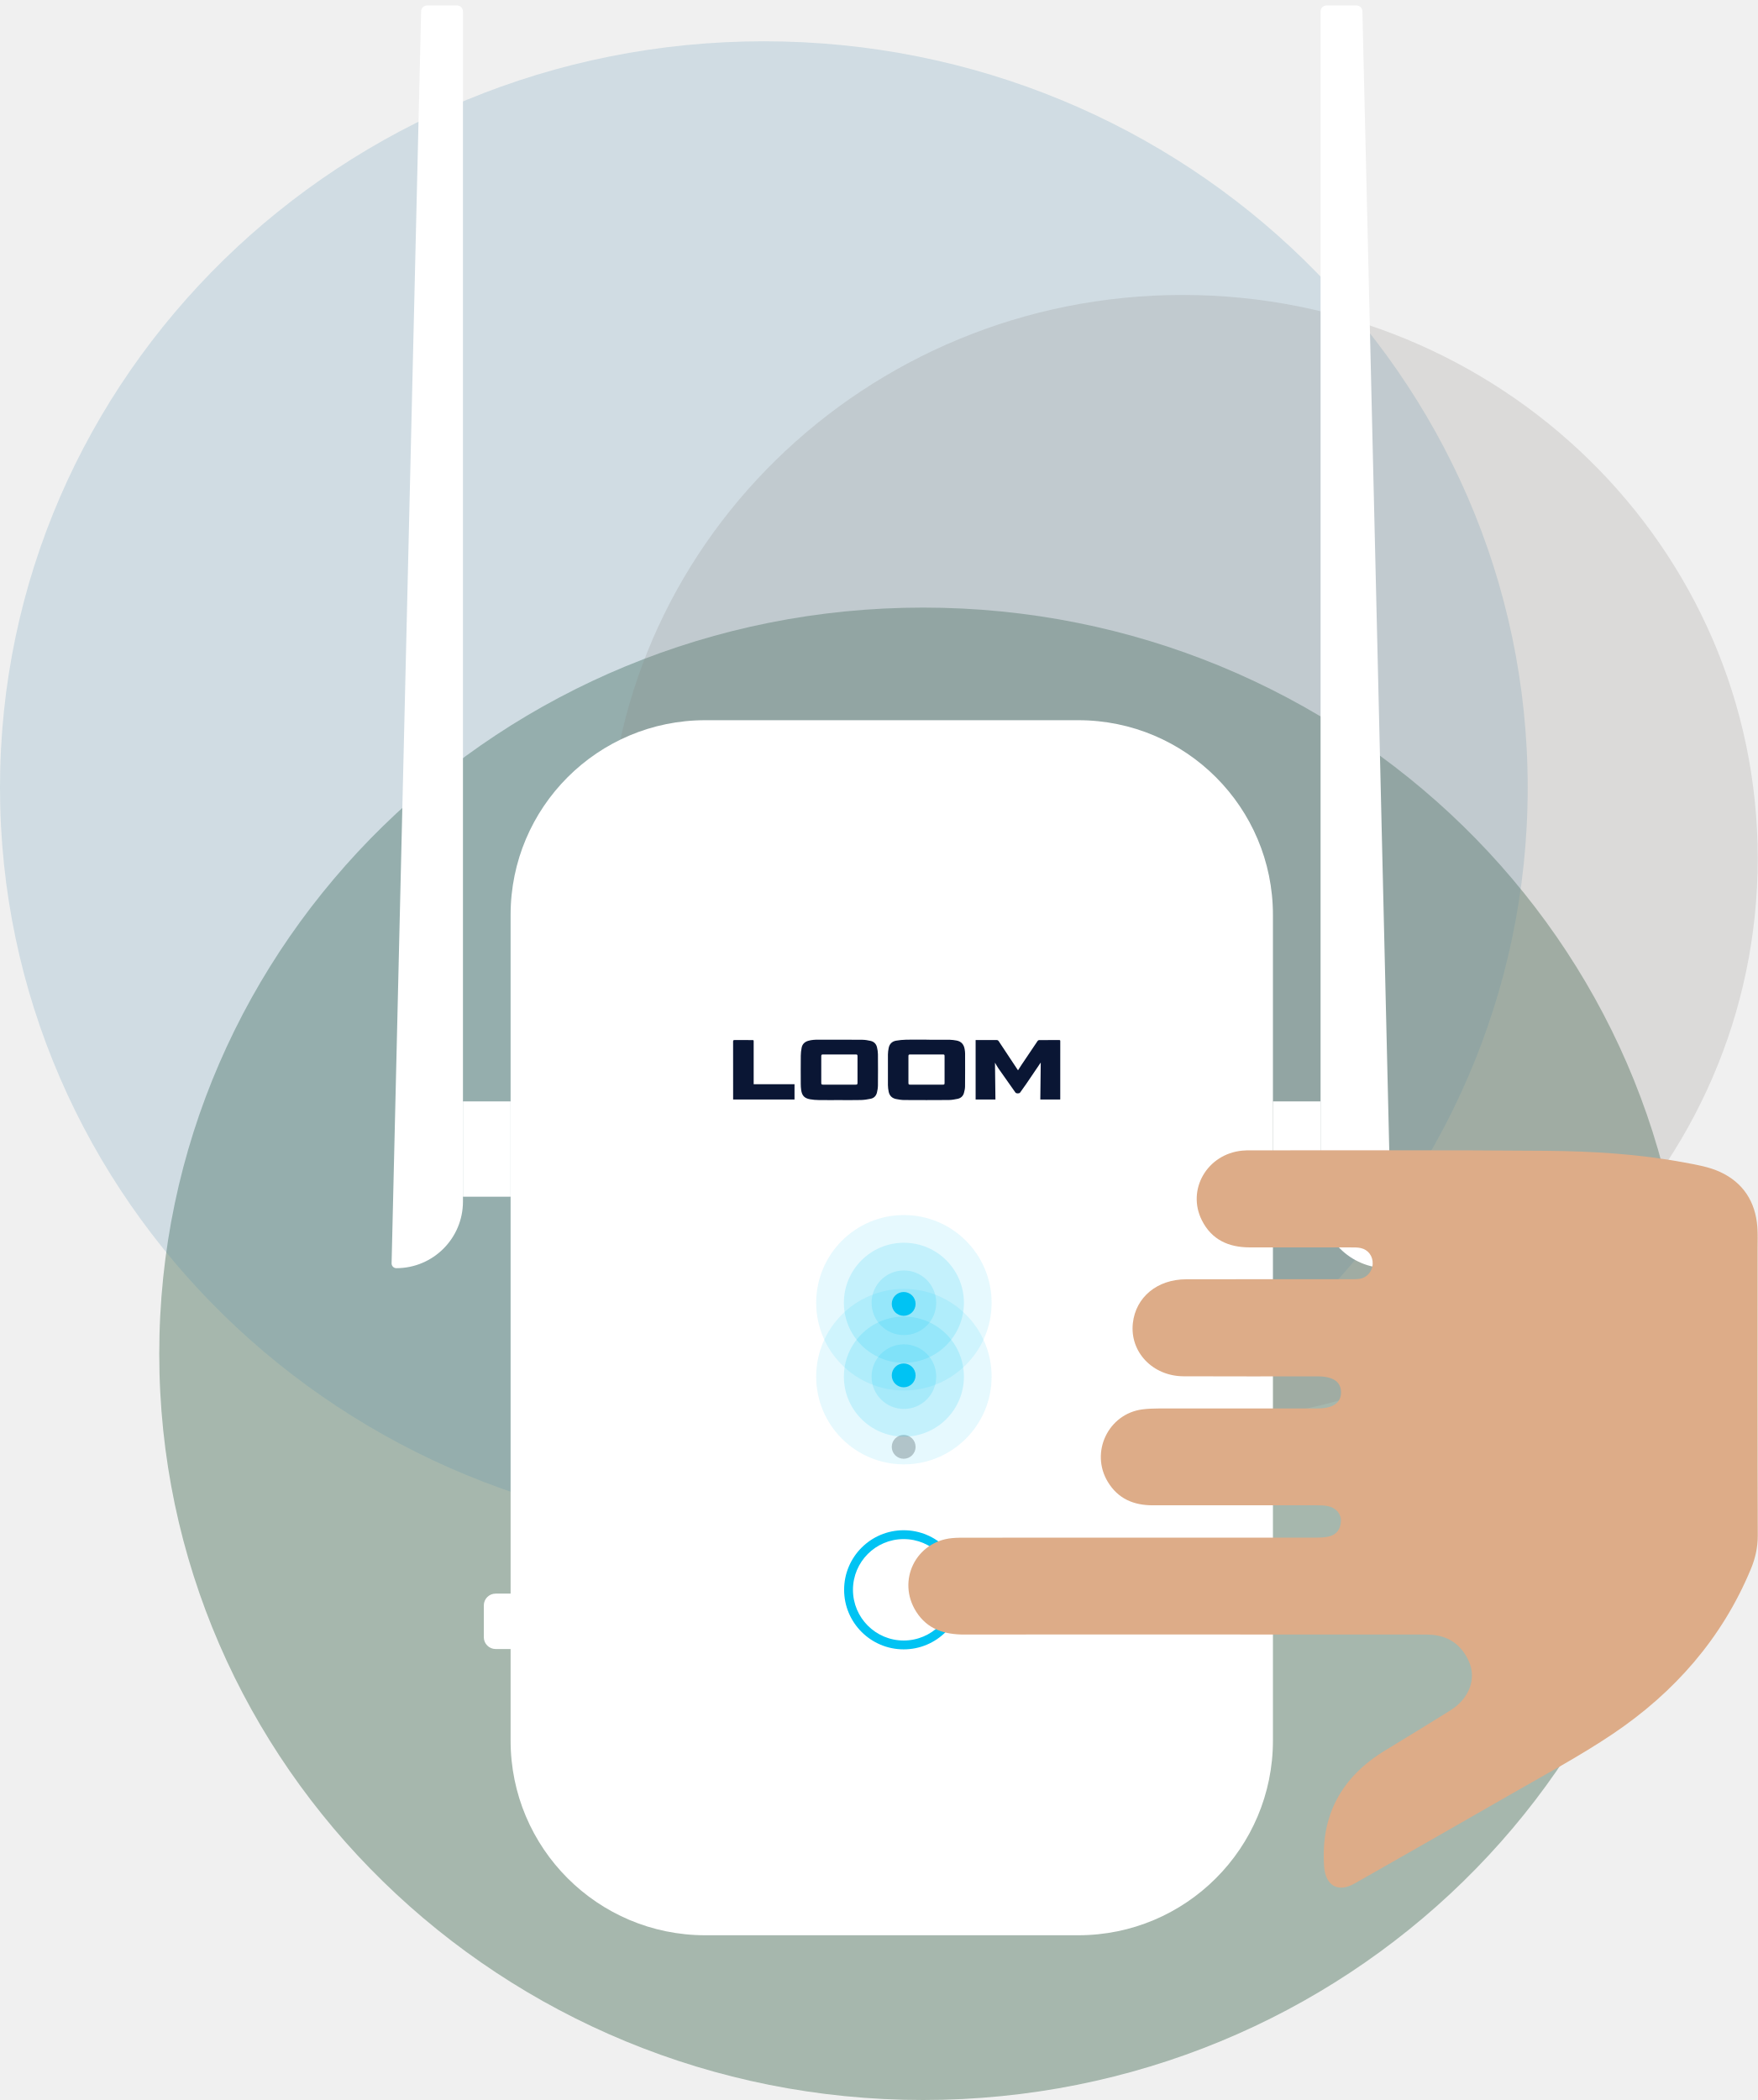
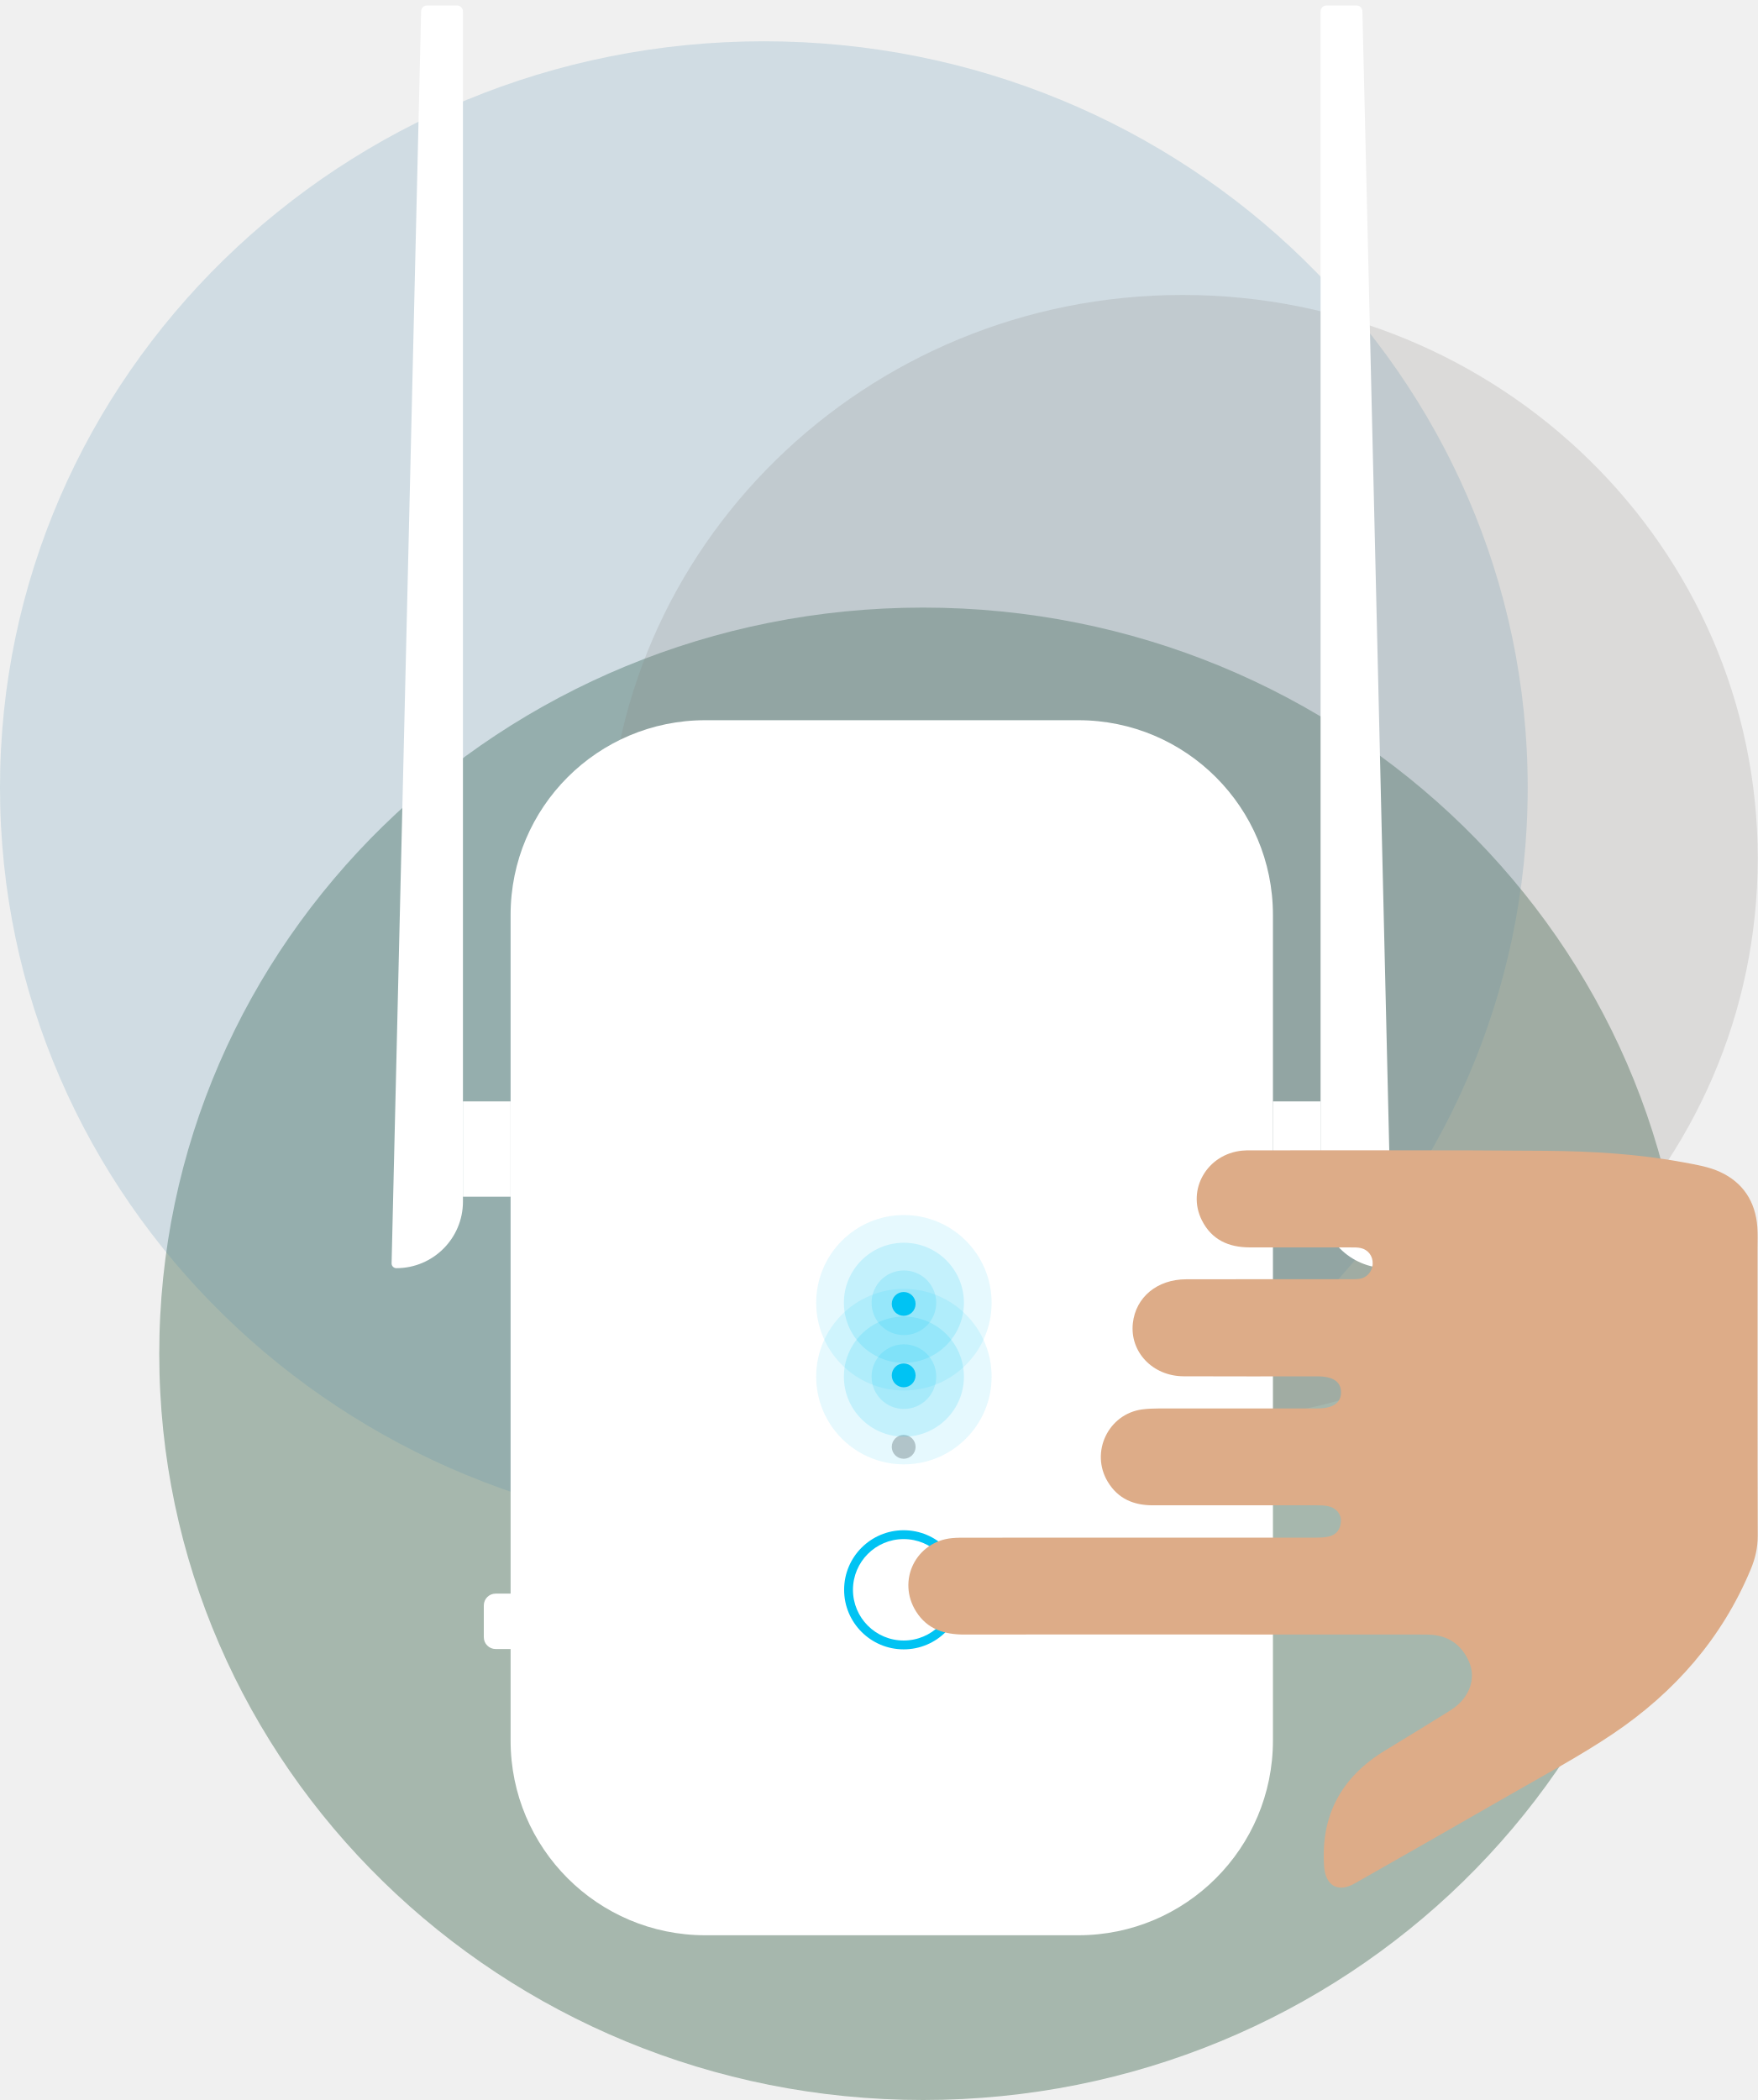
<svg xmlns="http://www.w3.org/2000/svg" width="298" height="356" viewBox="0 0 298 356" fill="none">
  <ellipse opacity="0.4" cx="156.5" cy="229.5" rx="129.5" ry="126.5" fill="#366248" />
  <ellipse opacity="0.2" cx="129.5" cy="133.5" rx="129.5" ry="126.5" fill="#4E8DAE" />
  <ellipse opacity="0.2" cx="200.5" cy="145.5" rx="97.5" ry="95.5" fill="#87827F" />
  <rect x="86.565" y="122.093" width="129.242" height="205.979" rx="33" fill="white" />
  <path d="M163.302 269.509C163.302 275.085 158.781 279.606 153.205 279.606C147.628 279.606 143.108 275.085 143.108 269.509C143.108 263.932 147.628 259.412 153.205 259.412C158.781 259.412 163.302 263.932 163.302 269.509Z" fill="white" />
  <path fill-rule="evenodd" clip-rule="evenodd" d="M153.205 278.106C157.953 278.106 161.802 274.257 161.802 269.509C161.802 264.761 157.953 260.912 153.205 260.912C148.457 260.912 144.608 264.761 144.608 269.509C144.608 274.257 148.457 278.106 153.205 278.106ZM153.205 279.606C158.781 279.606 163.302 275.085 163.302 269.509C163.302 263.932 158.781 259.412 153.205 259.412C147.628 259.412 143.108 263.932 143.108 269.509C143.108 275.085 147.628 279.606 153.205 279.606Z" fill="#00C3F3" />
  <circle cx="153.205" cy="245.276" r="2.019" fill="#C4C4C4" />
  <circle cx="153.205" cy="233.16" r="2.019" fill="#00C3F3" />
  <circle cx="153.205" cy="221.043" r="2.019" fill="#00C3F3" />
  <path d="M71.396 1.905C71.409 1.362 71.853 0.929 72.396 0.929H77.487C78.039 0.929 78.487 1.376 78.487 1.929V203.694C78.487 209.93 73.432 214.985 67.196 214.985C66.743 214.985 66.379 214.612 66.39 214.159L71.396 1.905Z" fill="white" />
  <path d="M230.975 1.905C230.962 1.362 230.518 0.929 229.975 0.929H224.884C224.331 0.929 223.884 1.376 223.884 1.929V203.694C223.884 209.93 228.939 214.985 235.174 214.985C235.627 214.985 235.991 214.612 235.981 214.16L230.975 1.905Z" fill="white" />
  <rect x="78.487" y="186.714" width="8.078" height="16.155" fill="white" />
  <rect width="8.078" height="16.155" transform="matrix(-1 0 0 1 223.884 186.714)" fill="white" />
-   <path d="M168.685 180.146C168.71 182.221 168.735 184.297 168.761 186.391C167.623 186.391 166.52 186.391 165.403 186.391C165.403 183.042 165.403 179.696 165.403 176.314C165.489 176.314 165.571 176.314 165.654 176.314C166.747 176.314 167.84 176.319 168.933 176.309C169.122 176.307 169.228 176.37 169.328 176.523C170.383 178.124 171.445 179.721 172.505 181.318C172.528 181.353 172.553 181.388 172.59 181.441C172.796 181.12 172.99 180.808 173.195 180.501C174.1 179.151 175.005 177.801 175.918 176.456C175.966 176.383 176.085 176.319 176.171 176.318C177.3 176.309 178.429 176.313 179.558 176.311C179.684 176.311 179.753 176.329 179.753 176.483C179.75 179.747 179.751 183.011 179.75 186.275C179.75 186.309 179.743 186.344 179.738 186.392C178.626 186.392 177.523 186.392 176.369 186.392C176.394 184.304 176.418 182.22 176.443 180.143C176.434 180.153 176.399 180.187 176.371 180.227C175.576 181.4 174.784 182.577 173.985 183.748C173.648 184.242 173.295 184.727 172.946 185.213C172.809 185.404 172.29 185.406 172.155 185.215C171.191 183.853 170.226 182.493 169.272 181.124C169.054 180.812 168.877 180.469 168.685 180.146Z" fill="#0A1634" />
-   <path d="M157.077 176.257C158.384 176.257 159.691 176.247 160.998 176.263C161.387 176.269 161.78 176.324 162.165 176.394C162.988 176.542 163.416 177.078 163.545 177.875C163.584 178.114 163.617 178.356 163.618 178.597C163.623 180.464 163.629 182.33 163.61 184.196C163.607 184.553 163.52 184.915 163.428 185.264C163.282 185.815 162.9 186.164 162.349 186.279C161.856 186.382 161.35 186.474 160.849 186.478C158.335 186.498 155.82 186.496 153.307 186.48C152.847 186.478 152.383 186.403 151.929 186.315C151.238 186.182 150.797 185.755 150.66 185.06C150.589 184.699 150.537 184.328 150.534 183.961C150.521 182.23 150.521 180.499 150.534 178.768C150.537 178.4 150.59 178.03 150.66 177.669C150.794 176.982 151.226 176.544 151.908 176.421C152.48 176.318 153.067 176.266 153.65 176.253C154.792 176.228 155.935 176.245 157.078 176.245C157.077 176.251 157.077 176.254 157.077 176.257ZM157.078 178.755C156.164 178.755 155.25 178.754 154.336 178.756C154.054 178.756 154.011 178.798 154.011 179.076C154.01 180.565 154.01 182.053 154.011 183.543C154.011 183.838 154.048 183.875 154.346 183.875C156.166 183.875 157.987 183.875 159.808 183.875C160.107 183.875 160.138 183.843 160.138 183.542C160.139 182.053 160.139 180.565 160.138 179.076C160.138 178.786 160.109 178.756 159.82 178.756C158.906 178.754 157.993 178.755 157.078 178.755Z" fill="#0A1634" />
-   <path d="M142.301 186.49C141.13 186.49 139.958 186.502 138.788 186.484C138.298 186.476 137.801 186.442 137.32 186.352C136.366 186.175 135.957 185.724 135.825 184.766C135.78 184.436 135.76 184.1 135.759 183.766C135.752 182.163 135.745 180.56 135.762 178.957C135.767 178.505 135.821 178.048 135.908 177.604C136.026 176.999 136.423 176.625 137.014 176.446C137.596 176.27 138.195 176.249 138.795 176.249C141.265 176.248 143.736 176.245 146.207 176.267C146.673 176.271 147.145 176.354 147.6 176.457C148.177 176.587 148.552 176.976 148.684 177.55C148.773 177.929 148.837 178.322 148.841 178.709C148.857 180.483 148.857 182.257 148.84 184.031C148.836 184.425 148.767 184.825 148.675 185.21C148.544 185.757 148.188 186.145 147.633 186.261C147.085 186.377 146.522 186.465 145.963 186.479C144.744 186.51 143.523 186.489 142.301 186.49C142.301 186.489 142.301 186.489 142.301 186.49ZM142.324 178.755C141.41 178.755 140.496 178.754 139.582 178.755C139.274 178.755 139.234 178.796 139.234 179.097C139.233 180.571 139.233 182.046 139.234 183.52C139.234 183.842 139.265 183.873 139.59 183.874C141.404 183.875 143.217 183.875 145.031 183.874C145.336 183.874 145.377 183.833 145.378 183.531C145.379 182.049 145.378 180.568 145.378 179.087C145.378 178.796 145.338 178.755 145.045 178.755C144.138 178.755 143.231 178.755 142.324 178.755Z" fill="#0A1634" />
-   <path d="M124.291 186.393C124.291 186.296 124.291 186.219 124.291 186.141C124.291 182.956 124.293 179.77 124.286 176.585C124.285 176.373 124.333 176.307 124.555 176.31C125.534 176.323 126.513 176.315 127.491 176.316C127.773 176.316 127.774 176.316 127.774 176.591C127.774 178.893 127.774 181.194 127.774 183.496C127.774 183.587 127.774 183.679 127.774 183.796C130.092 183.796 132.388 183.796 134.699 183.796C134.699 184.675 134.699 185.526 134.699 186.394C131.24 186.393 127.78 186.393 124.291 186.393Z" fill="#0A1634" />
  <path d="M82.023 272.156C82.023 271.052 82.919 270.156 84.023 270.156H92.98V279.548H84.023C82.919 279.548 82.023 278.652 82.023 277.548V272.156Z" fill="white" />
  <circle opacity="0.1" cx="153.243" cy="220.85" r="14.87" fill="#00C3F3" />
  <circle opacity="0.1" cx="153.243" cy="233.372" r="14.87" fill="#00C3F3" />
  <circle opacity="0.15" cx="153.243" cy="220.85" r="10.174" fill="#00C3F3" />
  <circle opacity="0.15" cx="153.243" cy="233.372" r="10.174" fill="#00C3F3" />
  <circle opacity="0.15" cx="153.243" cy="220.85" r="5.478" fill="#00C3F3" />
  <circle opacity="0.15" cx="153.243" cy="233.372" r="5.478" fill="#00C3F3" />
  <path d="M202.287 277.084C189.363 277.084 176.439 277.067 163.515 277.096C160.145 277.102 157.232 276.223 155.327 273.218C151.998 267.97 155.263 261.318 161.429 260.745C162.255 260.668 163.088 260.674 163.914 260.674C183.666 260.668 203.418 260.674 223.17 260.663C223.85 260.663 224.542 260.639 225.198 260.497C226.57 260.208 227.267 259.258 227.332 257.888C227.39 256.637 226.505 255.61 225.151 255.332C224.536 255.202 223.891 255.185 223.264 255.185C213.998 255.179 204.731 255.173 195.465 255.185C192.218 255.191 189.562 254.098 187.81 251.206C184.78 246.194 187.886 239.672 193.683 238.922C194.597 238.804 195.529 238.775 196.455 238.769C205.429 238.757 214.402 238.763 223.376 238.763C226.031 238.763 227.396 237.789 227.349 235.947C227.303 234.2 225.966 233.326 223.34 233.326C215.779 233.326 208.219 233.35 200.664 233.314C195.406 233.291 191.52 229.182 192.059 224.312C192.546 219.903 196.174 216.881 201.103 216.869C210.323 216.845 219.536 216.863 228.756 216.857C229.289 216.857 229.835 216.869 230.362 216.81C231.698 216.662 232.66 215.594 232.718 214.254C232.771 212.961 231.968 211.851 230.69 211.574C230.128 211.45 229.524 211.468 228.944 211.468C223.235 211.462 217.532 211.474 211.823 211.462C208.295 211.45 205.423 210.175 203.764 206.881C201.138 201.663 204.667 195.618 210.622 195.058C211.108 195.01 211.595 195.01 212.081 195.01C228.762 195.022 245.443 194.945 262.118 195.087C269.966 195.158 277.814 195.624 285.557 197.07C287.608 197.454 289.742 197.808 291.611 198.67C295.503 200.459 297.619 203.699 297.935 208.032C298.023 209.254 297.971 210.488 297.971 211.716C297.971 227.919 297.947 244.128 298 260.332C298.006 262.357 297.578 264.198 296.816 266.028C291.928 277.763 283.875 286.895 273.5 293.89C267.803 297.733 261.696 300.968 255.735 304.403C247.061 309.403 238.357 314.338 229.659 319.296C226.834 320.908 224.712 319.674 224.483 316.392C223.874 307.673 227.473 301.221 234.811 296.753C238.521 294.492 242.243 292.237 245.923 289.929C249.089 287.946 250.355 284.587 249.018 281.624C247.822 278.967 245.759 277.397 242.817 277.143C242.184 277.09 241.551 277.096 240.918 277.096C228.041 277.084 215.164 277.084 202.287 277.084Z" fill="#DDAC88" />
</svg>
